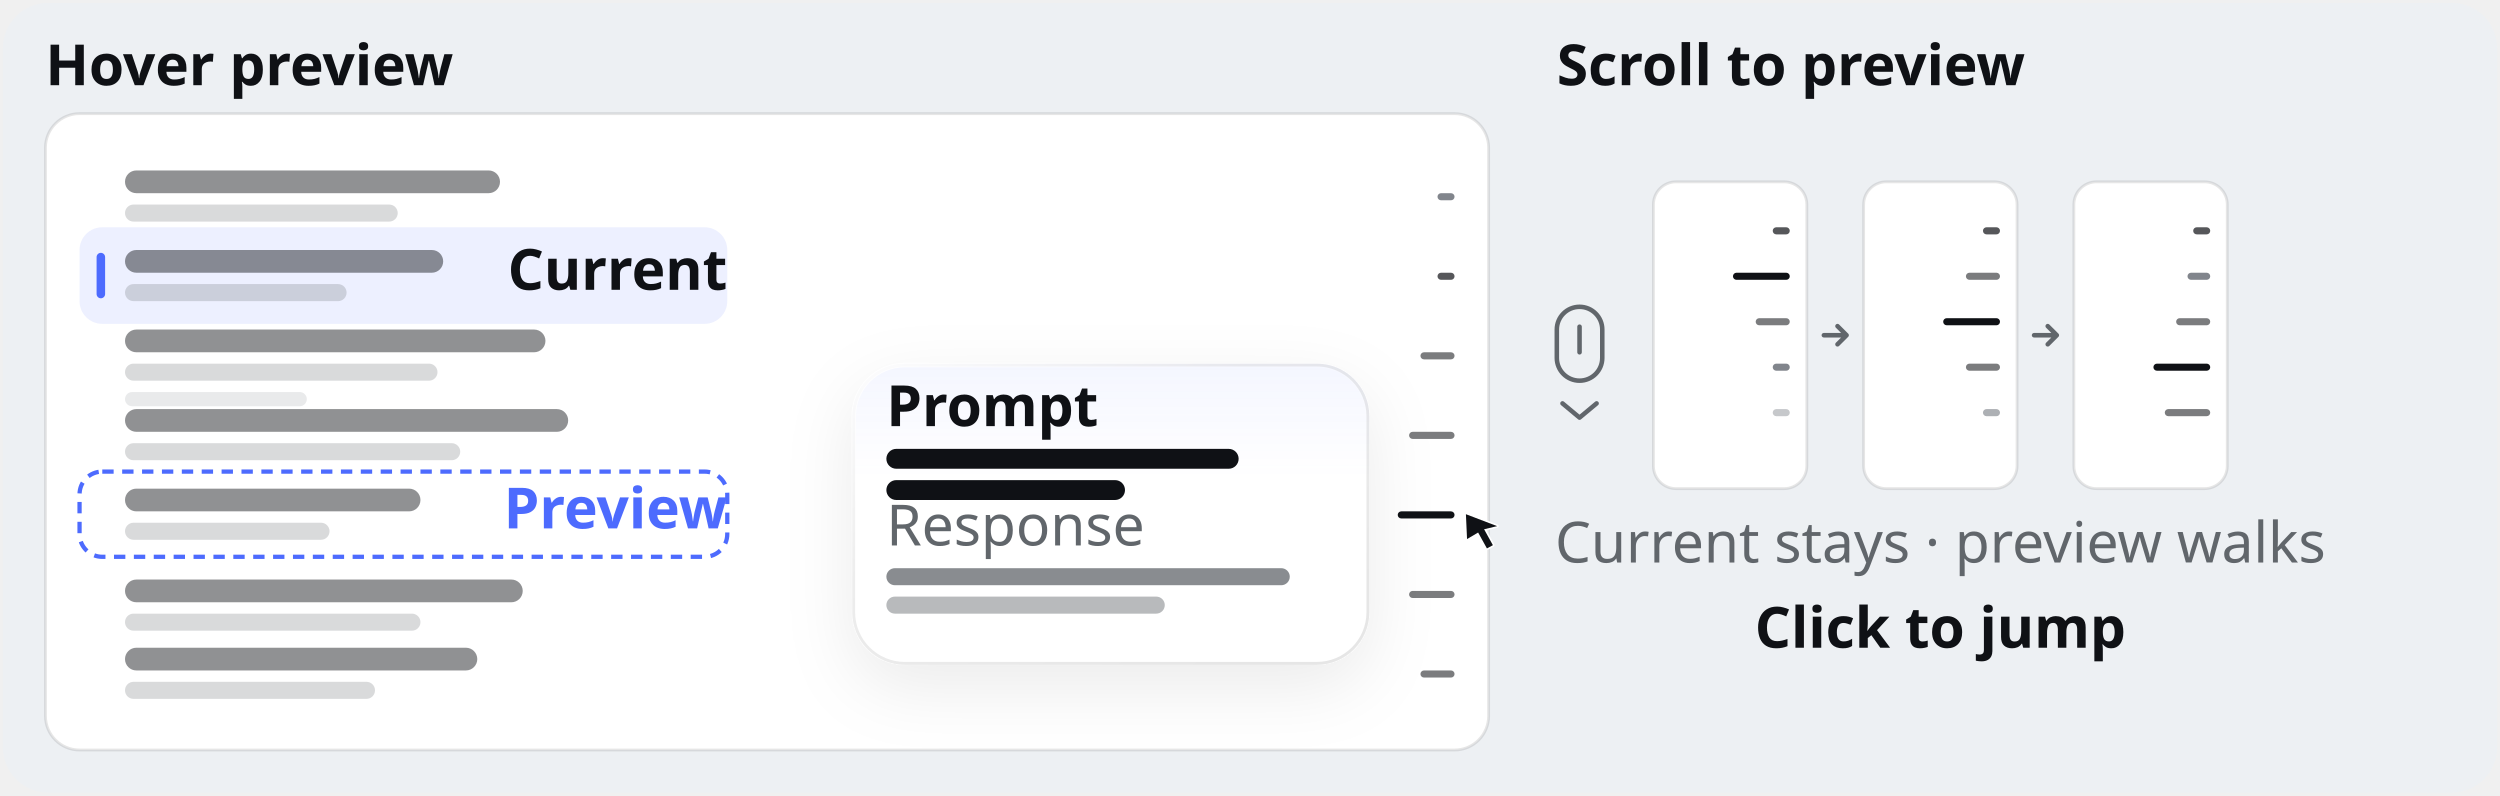
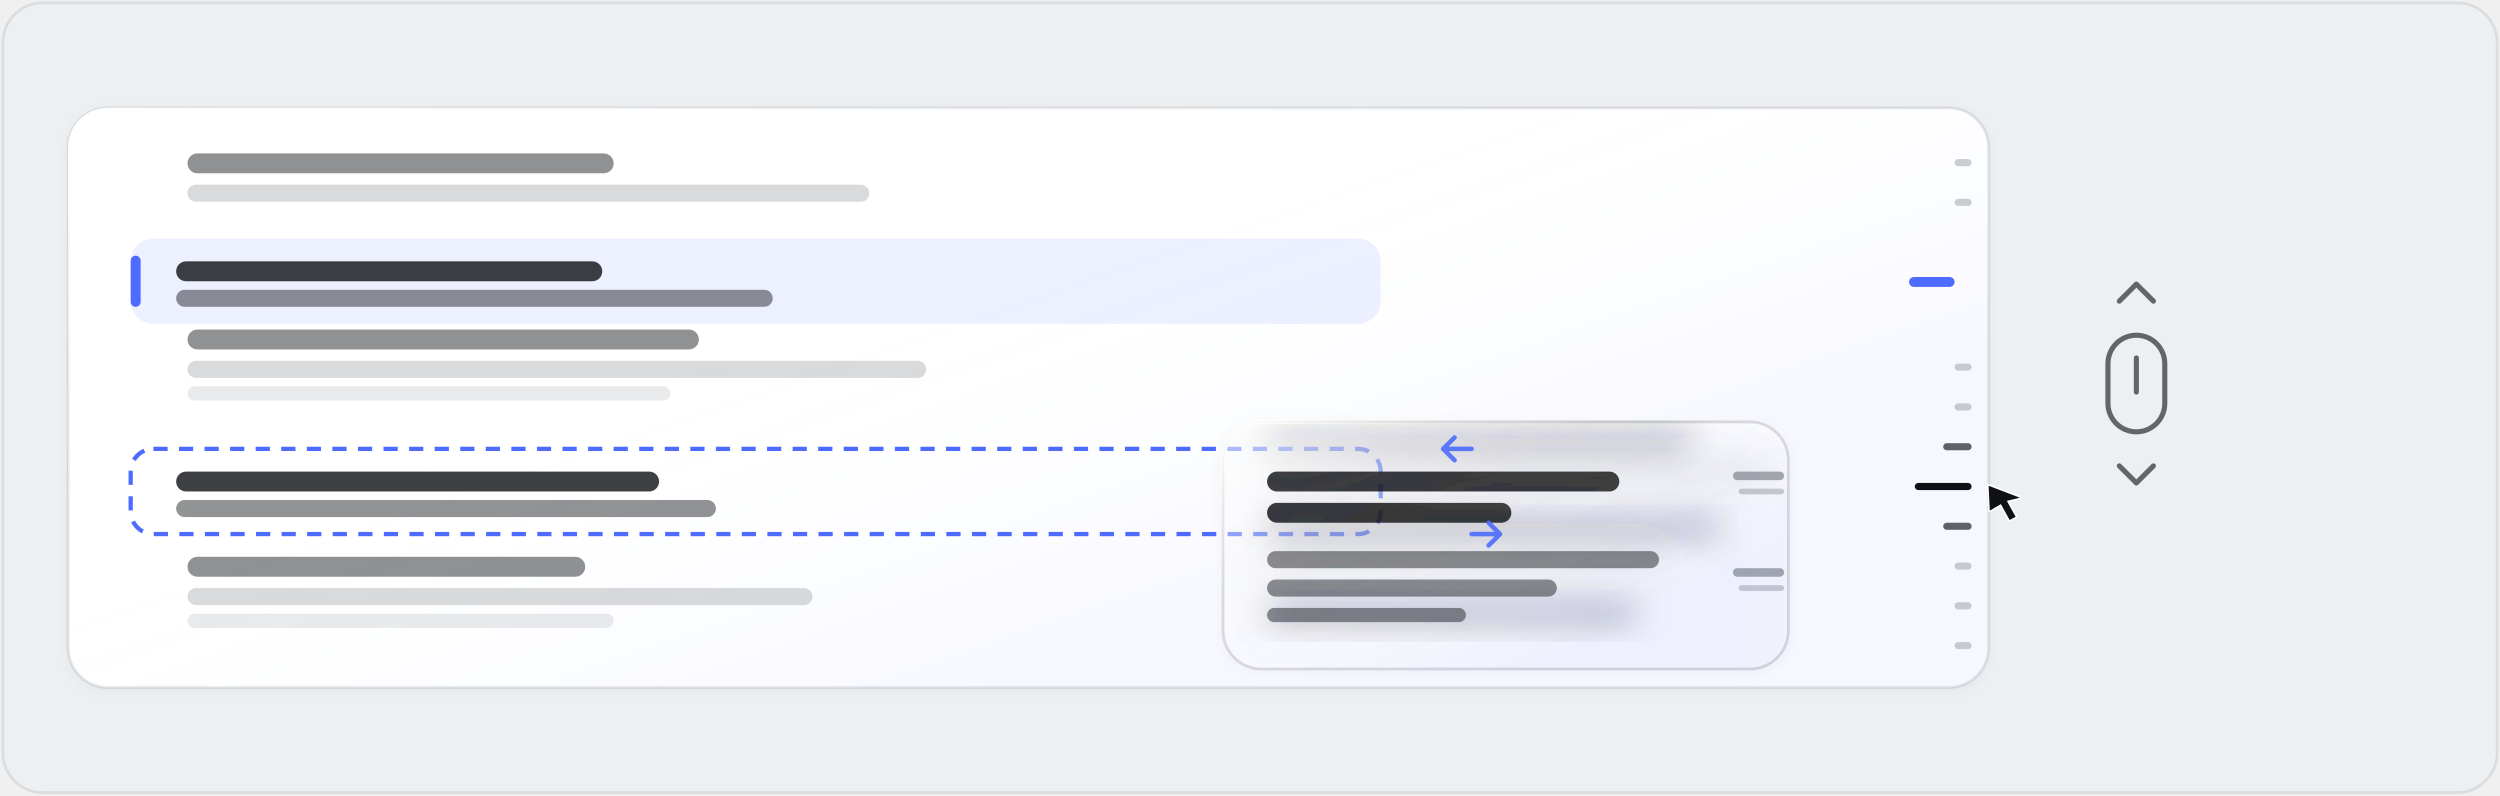
- <svg xmlns="http://www.w3.org/2000/svg" viewBox="0 0 880 280" width="880" height="280" role="img" aria-label="Hover the right-edge rail to preview a turn: nearby ticks grow into a wave and a glass card shows Prompt and Response. The conversation stays put — current turn highlighted, preview turn dashed. Scroll the wheel to step the preview, then click to jump.">
+ <svg xmlns="http://www.w3.org/2000/svg" viewBox="0 0 880 280" width="880" height="280" role="img" aria-label="Rail interactions: hover preview card and wheel-stepped cursor — the current turn stays put while the preview walks">
  <style>
-     text { font-family: system-ui, sans-serif; }
-     .scene { fill: #edf0f3; }
-     .col { fill: #fff; stroke: rgba(0,0,0,.1); stroke-width: 1; }
+     .scene { fill: #edf0f3; stroke: rgba(0,0,0,.08); }
+     .surface { fill: #fff; stroke: rgba(0,0,0,.09); }
    .prompt { fill: rgba(15,17,21,.46); }
    .resp { fill: rgba(97,102,107,.24); }
-     .dim { fill: rgba(97,102,107,.14); }
-     .idle { fill: #81858c; }
-     .on { fill: #0f1115; fill-opacity: .7; }
-     .hot { fill: #0f1115; }
-     .near { fill: #0f1115; fill-opacity: .55; }
+     .respDim { fill: rgba(97,102,107,.14); }
+     .cardGlass { fill: rgba(255,255,255,.32); }
+     .cardRing { stroke: rgba(0,0,0,.13); fill: none; }
+     .rim { stroke: url(#rimGrad); }
+     .cardRim { stroke: url(#cardRimGrad); }
+     .sheen { fill: url(#sheenGrad); }
+     .foldBar { fill: rgba(97,102,107,.55); }
+     .foldBar2 { fill: rgba(97,102,107,.32); }
+     .cardPrompt { fill: rgba(15,17,21,.8); }
+     .cardResp { fill: rgba(15,17,21,.45); }
+     .markIdle { fill: rgba(129,133,140,.4); }
+     .markOn { fill: #0f1115; }
+     .markNear { fill: rgba(15,17,21,.65); }
+     .markBrand { fill: #4d6bfe; }
    .ink { fill: #0f1115; }
-     .sub { fill: #61666b; }
-     .card { fill: #fff; }
-     .brand { fill: #4d6bfe; }
+     text { font-family: ui-sans-serif, system-ui, -apple-system, sans-serif; }
+     @media (prefers-color-scheme: dark) {
+       .scene { fill: #101113; stroke: rgba(255,255,255,.09); }
+       .surface { fill: #1c1d1f; stroke: rgba(255,255,255,.1); }
+       .prompt { fill: rgba(249,250,251,.44); }
+       .resp { fill: rgba(166,171,178,.24); }
+       .respDim { fill: rgba(166,171,178,.14); }
+       .cardGlass { fill: rgba(35,35,36,.34); }
+       .cardRing { stroke: rgba(255,255,255,.15); }
+       .rim { stroke: url(#rimGradD); }
+       .cardRim { stroke: url(#cardRimGradD); }
+       .foldBar { fill: rgba(166,171,178,.8); }
+       .foldBar2 { fill: rgba(166,171,178,.45); }
+       .cardPrompt { fill: rgba(249,250,251,.88); }
+       .cardResp { fill: rgba(249,250,251,.55); }
+       .markIdle { fill: rgba(173,178,184,.38); }
+       .markOn { fill: #f9fafb; }
+       .markNear { fill: rgba(249,250,251,.65); }
+       .ink { fill: #f9fafb; }
+     }
  </style>
  <defs>
-     <filter id="lift" x="-40%" y="-45%" width="180%" height="200%" color-interpolation-filters="sRGB">
-       <feDropShadow dx="0" dy="1" stdDeviation="1" flood-color="#000" flood-opacity=".16" />
-       <feDropShadow dx="0" dy="8" stdDeviation="12" flood-color="#000" flood-opacity=".08" />
+     <radialGradient id="glintSurface" cx="10%" cy="12%" r="28%">
+       <stop offset="0%" stop-color="rgba(255,255,255,.32)" />
+       <stop offset="50%" stop-color="rgba(255,255,255,.08)" />
+       <stop offset="100%" stop-color="rgba(255,255,255,0)" />
+     </radialGradient>
+     <radialGradient id="cardGlint" cx="12%" cy="15%" r="35%">
+       <stop offset="0%" stop-color="rgba(255,255,255,.36)" />
+       <stop offset="50%" stop-color="rgba(255,255,255,.1)" />
+       <stop offset="100%" stop-color="rgba(255,255,255,0)" />
+     </radialGradient>
+     <linearGradient id="rimGrad" x2=".75" y2=".75">
+       <stop offset="0%" stop-color="#fff" />
+       <stop offset="25%" stop-color="rgba(255,255,255,.32)" />
+       <stop offset="50%" stop-color="rgba(255,255,255,0)" />
+     </linearGradient>
+     <linearGradient id="rimGradD" x2=".75" y2=".75">
+       <stop offset="0%" stop-color="rgba(249,250,251,.65)" />
+       <stop offset="25%" stop-color="rgba(249,250,251,.16)" />
+       <stop offset="50%" stop-color="rgba(249,250,251,0)" />
+     </linearGradient>
+     <linearGradient id="cardRimGrad" x2=".75" y2=".7">
+       <stop offset="0%" stop-color="#fff" />
+       <stop offset="24%" stop-color="rgba(255,255,255,.35)" />
+       <stop offset="48%" stop-color="rgba(255,255,255,0)" />
+     </linearGradient>
+     <linearGradient id="cardRimGradD" x2=".75" y2=".7">
+       <stop offset="0%" stop-color="rgba(249,250,251,.72)" />
+       <stop offset="24%" stop-color="rgba(249,250,251,.18)" />
+       <stop offset="48%" stop-color="rgba(249,250,251,0)" />
+     </linearGradient>
+     <linearGradient id="sheenGrad" x2=".8" y2=".7">
+       <stop offset="0%" stop-color="rgba(255,255,255,.16)" />
+       <stop offset="50%" stop-color="rgba(255,255,255,0)" />
+       <stop offset="100%" stop-color="rgba(77,107,254,.05)" />
+     </linearGradient>
+     <linearGradient id="cardFold" x1="1" y1="0" x2="0" y2="0">
+       <stop offset="0%" stop-color="rgba(255,255,255,.32)" />
+       <stop offset="100%" stop-color="rgba(255,255,255,0)" />
+     </linearGradient>
+     <filter id="surfaceShadow" x="-5%" y="-5%" width="112%" height="118%">
+       <feDropShadow dx="0" dy="4" stdDeviation="6" flood-color="rgba(15,17,21,.07)" />
+       <feDropShadow dx="0" dy="1" stdDeviation="2" flood-color="rgba(15,17,21,.04)" />
    </filter>
-     <linearGradient id="rim" x1="0" y1="0" x2=".85" y2=".9">
-       <stop offset="0" stop-color="#fff" stop-opacity=".95" />
-       <stop offset=".42" stop-color="#fff" stop-opacity=".28" />
-       <stop offset="1" stop-color="#fff" stop-opacity="0" />
-     </linearGradient>
-     <linearGradient id="sheen" x1="0" y1="0" x2="0" y2="1">
-       <stop offset="0" stop-color="#4d6bfe" stop-opacity=".06" />
-       <stop offset="1" stop-color="#4d6bfe" stop-opacity="0" />
-     </linearGradient>
-     <clipPath id="clipPrev">
-       <rect x="300" y="128" width="182" height="106" rx="18.4" />
+     <filter id="glassShadow" x="-15%" y="-20%" width="135%" height="150%">
+       <feDropShadow dx="0" dy="6" stdDeviation="9" flood-color="rgba(0,0,0,.15)" />
+       <feDropShadow dx="0" dy="1" stdDeviation="2" flood-color="rgba(0,0,0,.07)" />
+     </filter>
+     <filter id="heroLens">
+       <feGaussianBlur stdDeviation="6" />
+       <feColorMatrix type="saturate" values="1.6" />
+     </filter>
+     <clipPath id="clipSurface">
+       <rect x="24" y="38" width="676" height="204" rx="14" />
+     </clipPath>
+     <clipPath id="clipPreview">
+       <rect x="430" y="148" width="200" height="88" rx="14" />
    </clipPath>
  </defs>
-   <rect class="scene" x="1" y="1" width="878" height="278" rx="16" />
-   <text class="ink" x="16" y="30" font-size="20" font-weight="600">Hover preview</text>
-   <text class="ink" x="548" y="30" font-size="20" font-weight="600">Scroll to preview</text>
-   <rect class="col" x="16" y="40" width="508" height="224" rx="12" />
-   <rect x="28" y="80" width="228" height="34" rx="8" fill="rgba(77,107,254,.1)" />
-   <rect x="34" y="89" width="3" height="16" rx="1.5" fill="#4d6bfe" />
-   <rect x="28" y="166" width="228" height="30" rx="8" fill="none" stroke="#4d6bfe" stroke-width="1.5" stroke-dasharray="4 3" stroke-linejoin="round" />
-   <g>
-     <rect class="prompt" x="44" y="60" width="132" height="8" rx="4" />
-     <rect class="resp" x="44" y="72" width="96" height="6" rx="3" />
-     <rect class="prompt" x="44" y="88" width="112" height="8" rx="4" />
-     <rect class="resp" x="44" y="100" width="78" height="6" rx="3" />
-     <rect class="prompt" x="44" y="116" width="148" height="8" rx="4" />
-     <rect class="resp" x="44" y="128" width="110" height="6" rx="3" />
-     <rect class="dim" x="44" y="138" width="64" height="5" rx="2.5" />
-     <rect class="prompt" x="44" y="144" width="156" height="8" rx="4" />
-     <rect class="resp" x="44" y="156" width="118" height="6" rx="3" />
-     <rect class="prompt" x="44" y="172" width="104" height="8" rx="4" />
-     <rect class="resp" x="44" y="184" width="72" height="6" rx="3" />
-     <rect class="prompt" x="44" y="204" width="140" height="8" rx="4" />
-     <rect class="resp" x="44" y="216" width="104" height="6" rx="3" />
-     <rect class="prompt" x="44" y="228" width="124" height="8" rx="4" />
-     <rect class="resp" x="44" y="240" width="88" height="6" rx="3" />
-   </g>
-   <text class="ink" x="256" y="102" text-anchor="end" font-size="20" font-weight="600">Current</text>
-   <text class="brand" x="256" y="186" text-anchor="end" font-size="20" font-weight="600">Preview</text>
-   <g filter="url(#lift)">
-     <rect class="card" x="300" y="128" width="182" height="106" rx="18.4" />
-   </g>
-   <g clip-path="url(#clipPrev)">
-     <rect fill="url(#sheen)" x="300" y="128" width="182" height="40" />
-   </g>
-   <rect x="300.5" y="128.5" width="181" height="105" rx="18" fill="none" stroke="rgba(0,0,0,.1)" stroke-width="1" />
-   <rect x="300.5" y="128.5" width="181" height="105" rx="18" fill="none" stroke="url(#rim)" stroke-width="1.6" />
-   <g>
-     <text class="ink" x="312" y="150" font-size="20" font-weight="600">Prompt</text>
-     <rect class="ink" x="312" y="158" width="124" height="7" rx="3.5" />
-     <rect class="ink" x="312" y="169" width="84" height="7" rx="3.5" />
-     <text class="sub" x="312" y="192" font-size="20" font-weight="500">Response</text>
-     <rect class="sub" x="312" y="200" width="142" height="6" rx="3" opacity=".75" />
-     <rect class="sub" x="312" y="210" width="98" height="6" rx="3" opacity=".45" />
+   <rect class="scene" x="1" y="1" width="878" height="278" rx="14" />
+   <g filter="url(#surfaceShadow)">
+     <rect class="surface" x="24" y="38" width="676" height="204" rx="14" />
+     <g clip-path="url(#clipSurface)">
+       <rect x="24" y="38" width="676" height="204" fill="url(#glintSurface)" />
+       <rect class="sheen" x="24" y="38" width="676" height="204" />
+     </g>
+     <rect class="rim" x="24.5" y="38.5" width="675" height="203" rx="13.5" fill="none" stroke-width="1.2" />
  </g>
  <g>
-     <rect class="idle" x="506" y="68" width="6" height="2.5" rx="1.25" />
-     <rect class="on" x="506" y="96" width="6" height="2.5" rx="1.25" />
-     <rect class="near" x="500" y="124" width="12" height="2.5" rx="1.25" />
-     <rect class="near" x="496" y="152" width="16" height="2.5" rx="1.25" />
-     <rect class="hot" x="492" y="180" width="20" height="2.5" rx="1.25" />
-     <rect class="near" x="496" y="208" width="16" height="2.5" rx="1.25" />
-     <rect class="near" x="500" y="236" width="12" height="2.5" rx="1.25" />
+     <rect class="prompt" x="66" y="54" width="150" height="7" rx="3.5" />
+     <rect class="resp" x="66" y="65" width="240" height="6" rx="3" />
+     <rect class="prompt" x="66" y="116" width="180" height="7" rx="3.5" />
+     <rect class="resp" x="66" y="127" width="260" height="6" rx="3" />
+     <rect class="respDim" x="66" y="136" width="170" height="5" rx="2.5" />
+     <rect class="prompt" x="66" y="196" width="140" height="7" rx="3.5" />
+     <rect class="resp" x="66" y="207" width="220" height="6" rx="3" />
+     <rect class="respDim" x="66" y="216" width="150" height="5" rx="2.5" />
  </g>
-   <path d="M516 181 l11 4.2-4.6 1.1 3.1 5.6-2.1 1.15-3.1-5.6-3.9 2.3z" fill="#0f1115" stroke="#fff" stroke-width="1.15" stroke-linejoin="round" paint-order="stroke" />
  <g>
-     <rect x="548" y="108" width="16" height="26" rx="8" fill="none" stroke="#61666b" stroke-width="1.6" />
-     <line x1="556" y1="115" x2="556" y2="124" stroke="#61666b" stroke-width="1.6" stroke-linecap="round" />
-     <path d="M550 142 l6 5 6-5" fill="none" stroke="#61666b" stroke-width="1.6" stroke-linecap="round" stroke-linejoin="round" />
+     <rect x="46" y="84" width="440" height="30" rx="8" fill="rgba(77,107,254,.1)" />
+     <rect x="46" y="90" width="3.5" height="18" rx="1.75" fill="#4d6bfe" />
+     <rect class="cardPrompt" x="62" y="92" width="150" height="7" rx="3.5" />
+     <rect class="cardResp" x="62" y="102" width="210" height="6" rx="3" />
  </g>
-   <rect class="col" x="582" y="64" width="54" height="108" rx="8" />
-   <rect class="col" x="656" y="64" width="54" height="108" rx="8" />
-   <rect class="col" x="730" y="64" width="54" height="108" rx="8" />
  <g>
-     <rect class="on" x="624" y="80" width="6" height="2.5" rx="1.25" />
-     <rect class="hot" x="610" y="96" width="20" height="2.5" rx="1.25" />
-     <rect class="near" x="618" y="112" width="12" height="2.5" rx="1.25" />
-     <rect class="idle" x="624" y="128" width="6" height="2.5" rx="1.25" />
-     <rect class="idle" x="624" y="144" width="6" height="2.5" rx="1.25" opacity=".45" />
-     <rect class="on" x="698" y="80" width="6" height="2.5" rx="1.25" />
-     <rect class="near" x="692" y="96" width="12" height="2.5" rx="1.25" />
-     <rect class="hot" x="684" y="112" width="20" height="2.5" rx="1.25" />
-     <rect class="near" x="692" y="128" width="12" height="2.5" rx="1.25" />
-     <rect class="idle" x="698" y="144" width="6" height="2.5" rx="1.25" opacity=".65" />
-     <rect class="on" x="772" y="80" width="6" height="2.5" rx="1.25" />
-     <rect class="idle" x="770" y="96" width="8" height="2.5" rx="1.25" />
-     <rect class="near" x="766" y="112" width="12" height="2.5" rx="1.25" />
-     <rect class="hot" x="758" y="128" width="20" height="2.5" rx="1.25" />
-     <rect class="near" x="762" y="144" width="16" height="2.5" rx="1.25" />
+     <rect x="46" y="158" width="440" height="30" rx="8" fill="none" stroke="#4d6bfe" stroke-width="1.5" stroke-dasharray="5 4" stroke-linejoin="round" />
+     <rect class="cardPrompt" x="62" y="166" width="170" height="7" rx="3.5" />
+     <rect class="cardResp" x="62" y="176" width="190" height="6" rx="3" />
  </g>
-   <path d="M642 118 h8 m-3.2-3.2 3.2 3.2-3.2 3.2" fill="none" stroke="#61666b" stroke-width="1.6" stroke-linecap="round" stroke-linejoin="round" />
-   <path d="M716 118 h8 m-3.2-3.2 3.2 3.2-3.2 3.2" fill="none" stroke="#61666b" stroke-width="1.6" stroke-linecap="round" stroke-linejoin="round" />
-   <text class="sub" x="683" y="198" text-anchor="middle" font-size="20">Current stays · preview walks</text>
-   <text class="ink" x="683" y="228" text-anchor="middle" font-size="20" font-weight="600">Click to jump</text>
+   <g filter="url(#glassShadow)">
+     <g clip-path="url(#clipPreview)">
+       <g filter="url(#heroLens)">
+         <rect class="prompt" x="446" y="152" width="150" height="7" rx="3.5" />
+         <rect class="resp" x="446" y="163" width="180" height="6" rx="3" />
+         <rect class="prompt" x="446" y="182" width="160" height="7" rx="3.5" />
+         <rect class="resp" x="446" y="193" width="140" height="6" rx="3" />
+         <rect class="prompt" x="446" y="212" width="130" height="7" rx="3.5" />
+       </g>
+       <rect class="cardGlass" x="430" y="148" width="200" height="88" rx="14" />
+       <rect x="610" y="148" width="20" height="88" fill="url(#cardFold)" />
+       <rect class="foldBar" x="610" y="166" width="18" height="3" rx="1.5" />
+       <rect class="foldBar2" x="612" y="172" width="16" height="2" rx="1" />
+       <rect class="foldBar" x="610" y="200" width="18" height="3" rx="1.5" />
+       <rect class="foldBar2" x="612" y="206" width="16" height="2" rx="1" />
+       <rect x="430" y="148" width="200" height="88" rx="14" fill="url(#cardGlint)" />
+       <rect class="sheen" x="430" y="148" width="200" height="88" rx="14" />
+     </g>
+     <rect class="cardRing" x="430.5" y="148.5" width="199" height="87" rx="13.5" stroke-width="1" />
+     <rect class="cardRim" x="430.5" y="148.5" width="199" height="87" rx="13.5" fill="none" stroke-width="1.6" />
+     <rect class="cardPrompt" x="446" y="166" width="124" height="7" rx="3.5" />
+     <rect class="cardPrompt" x="446" y="177" width="86" height="7" rx="3.5" />
+     <rect class="cardResp" x="446" y="194" width="138" height="6" rx="3" />
+     <rect class="cardResp" x="446" y="204" width="102" height="6" rx="3" />
+     <rect class="cardResp" x="446" y="214" width="70" height="5" rx="2.5" />
+   </g>
+   <g>
+     <rect class="markIdle" x="688" y="56" width="6" height="2.5" rx="1.25" />
+     <rect class="markIdle" x="688" y="70" width="6" height="2.5" rx="1.25" />
+     <rect class="markBrand" x="672" y="97.5" width="16" height="3.5" rx="1.75" />
+     <rect class="markIdle" x="688" y="128" width="6" height="2.5" rx="1.25" />
+     <rect class="markIdle" x="688" y="142" width="6" height="2.5" rx="1.25" />
+     <rect class="markNear" x="684" y="156" width="10" height="2.5" rx="1.25" />
+     <rect class="markOn" x="674" y="170" width="20" height="2.5" rx="1.25" />
+     <rect class="markNear" x="684" y="184" width="10" height="2.5" rx="1.25" />
+     <rect class="markIdle" x="688" y="198" width="6" height="2.5" rx="1.25" />
+     <rect class="markIdle" x="688" y="212" width="6" height="2.5" rx="1.25" />
+     <rect class="markIdle" x="688" y="226" width="6" height="2.5" rx="1.25" />
+   </g>
+   <path d="M700 171 l11 4.2-4.6 1.1 3.1 5.6-2.1 1.15-3.1-5.6-3.9 2.3z" class="ink" stroke="#fff" stroke-width="1.15" stroke-linejoin="round" paint-order="stroke" />
+   <g fill="none" stroke="#61666b" stroke-width="1.8" stroke-linecap="round" stroke-linejoin="round">
+     <rect x="742" y="118" width="20" height="34" rx="10" />
+     <line x1="752" y1="126" x2="752" y2="138" />
+     <path d="M746 106 l6-6 6 6" />
+     <path d="M746 164 l6 6 6-6" />
+   </g>
+   <g fill="none" stroke="#4d6bfe" stroke-width="1.6" stroke-linecap="round" stroke-linejoin="round" opacity=".9">
+     <path d="M518 188 h10 m-4-4 4 4-4 4" />
+     <path d="M518 158 h-10 m4-4-4 4 4 4" />
+   </g>
</svg>
